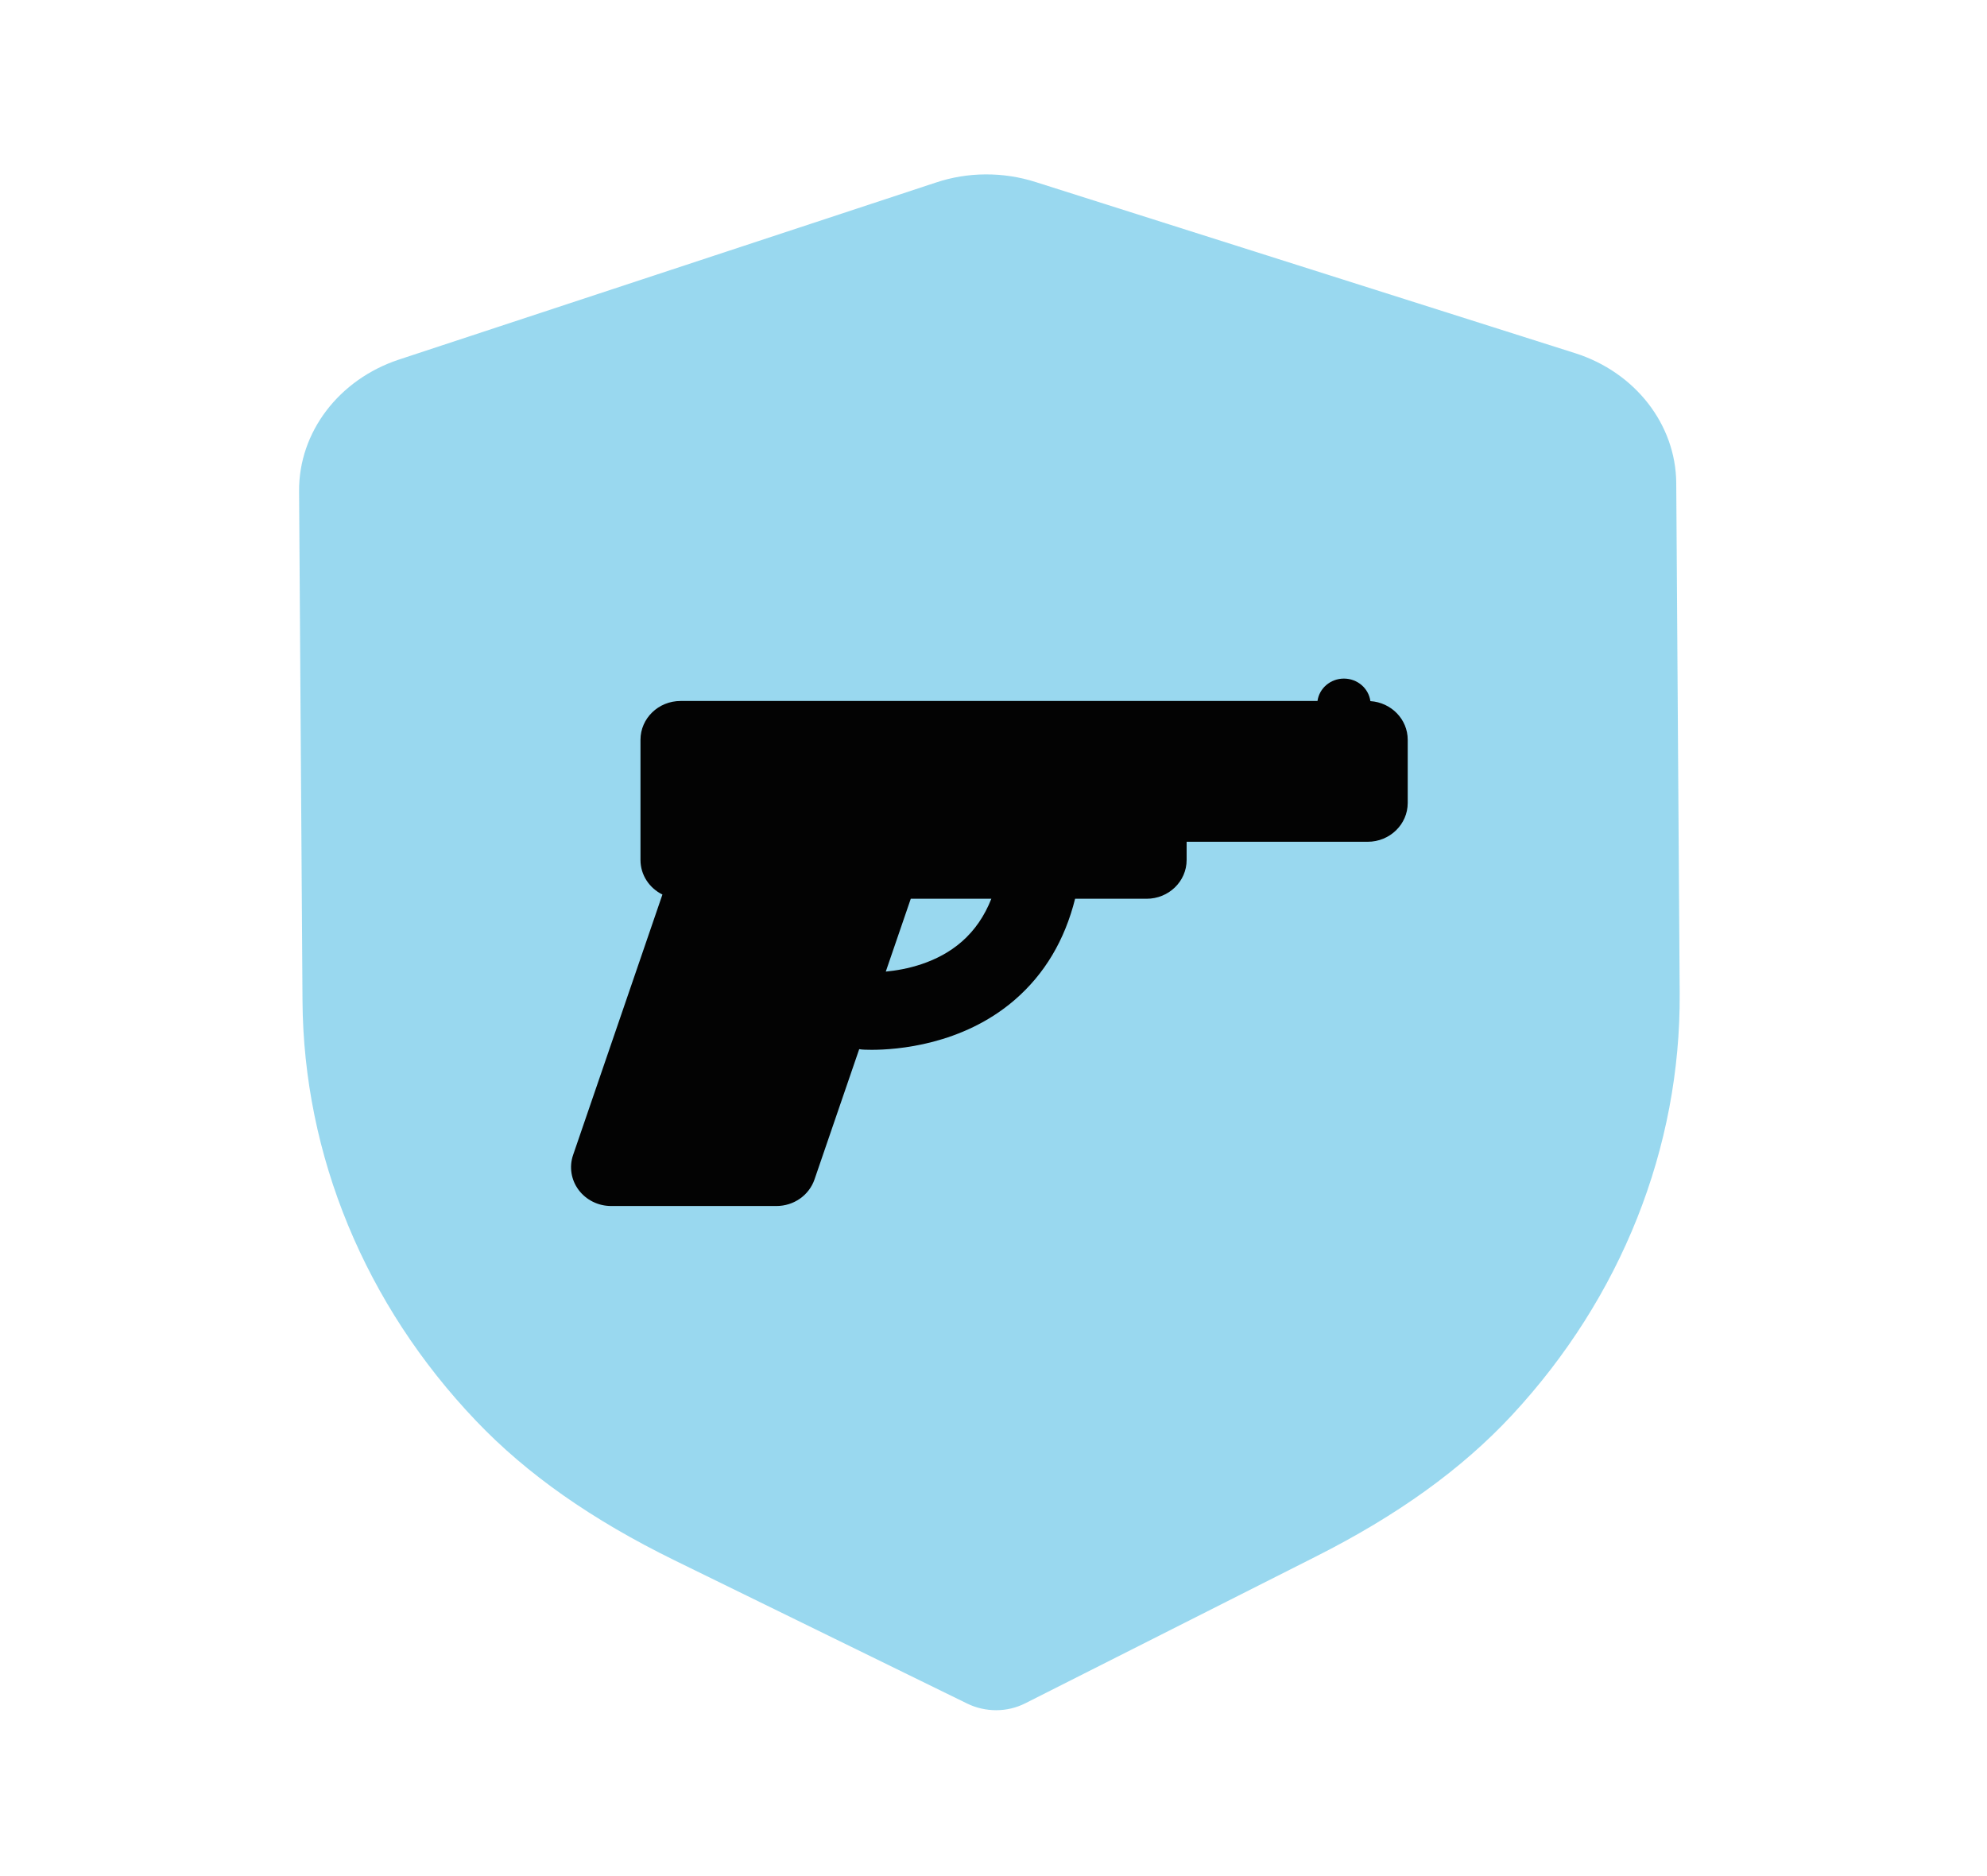
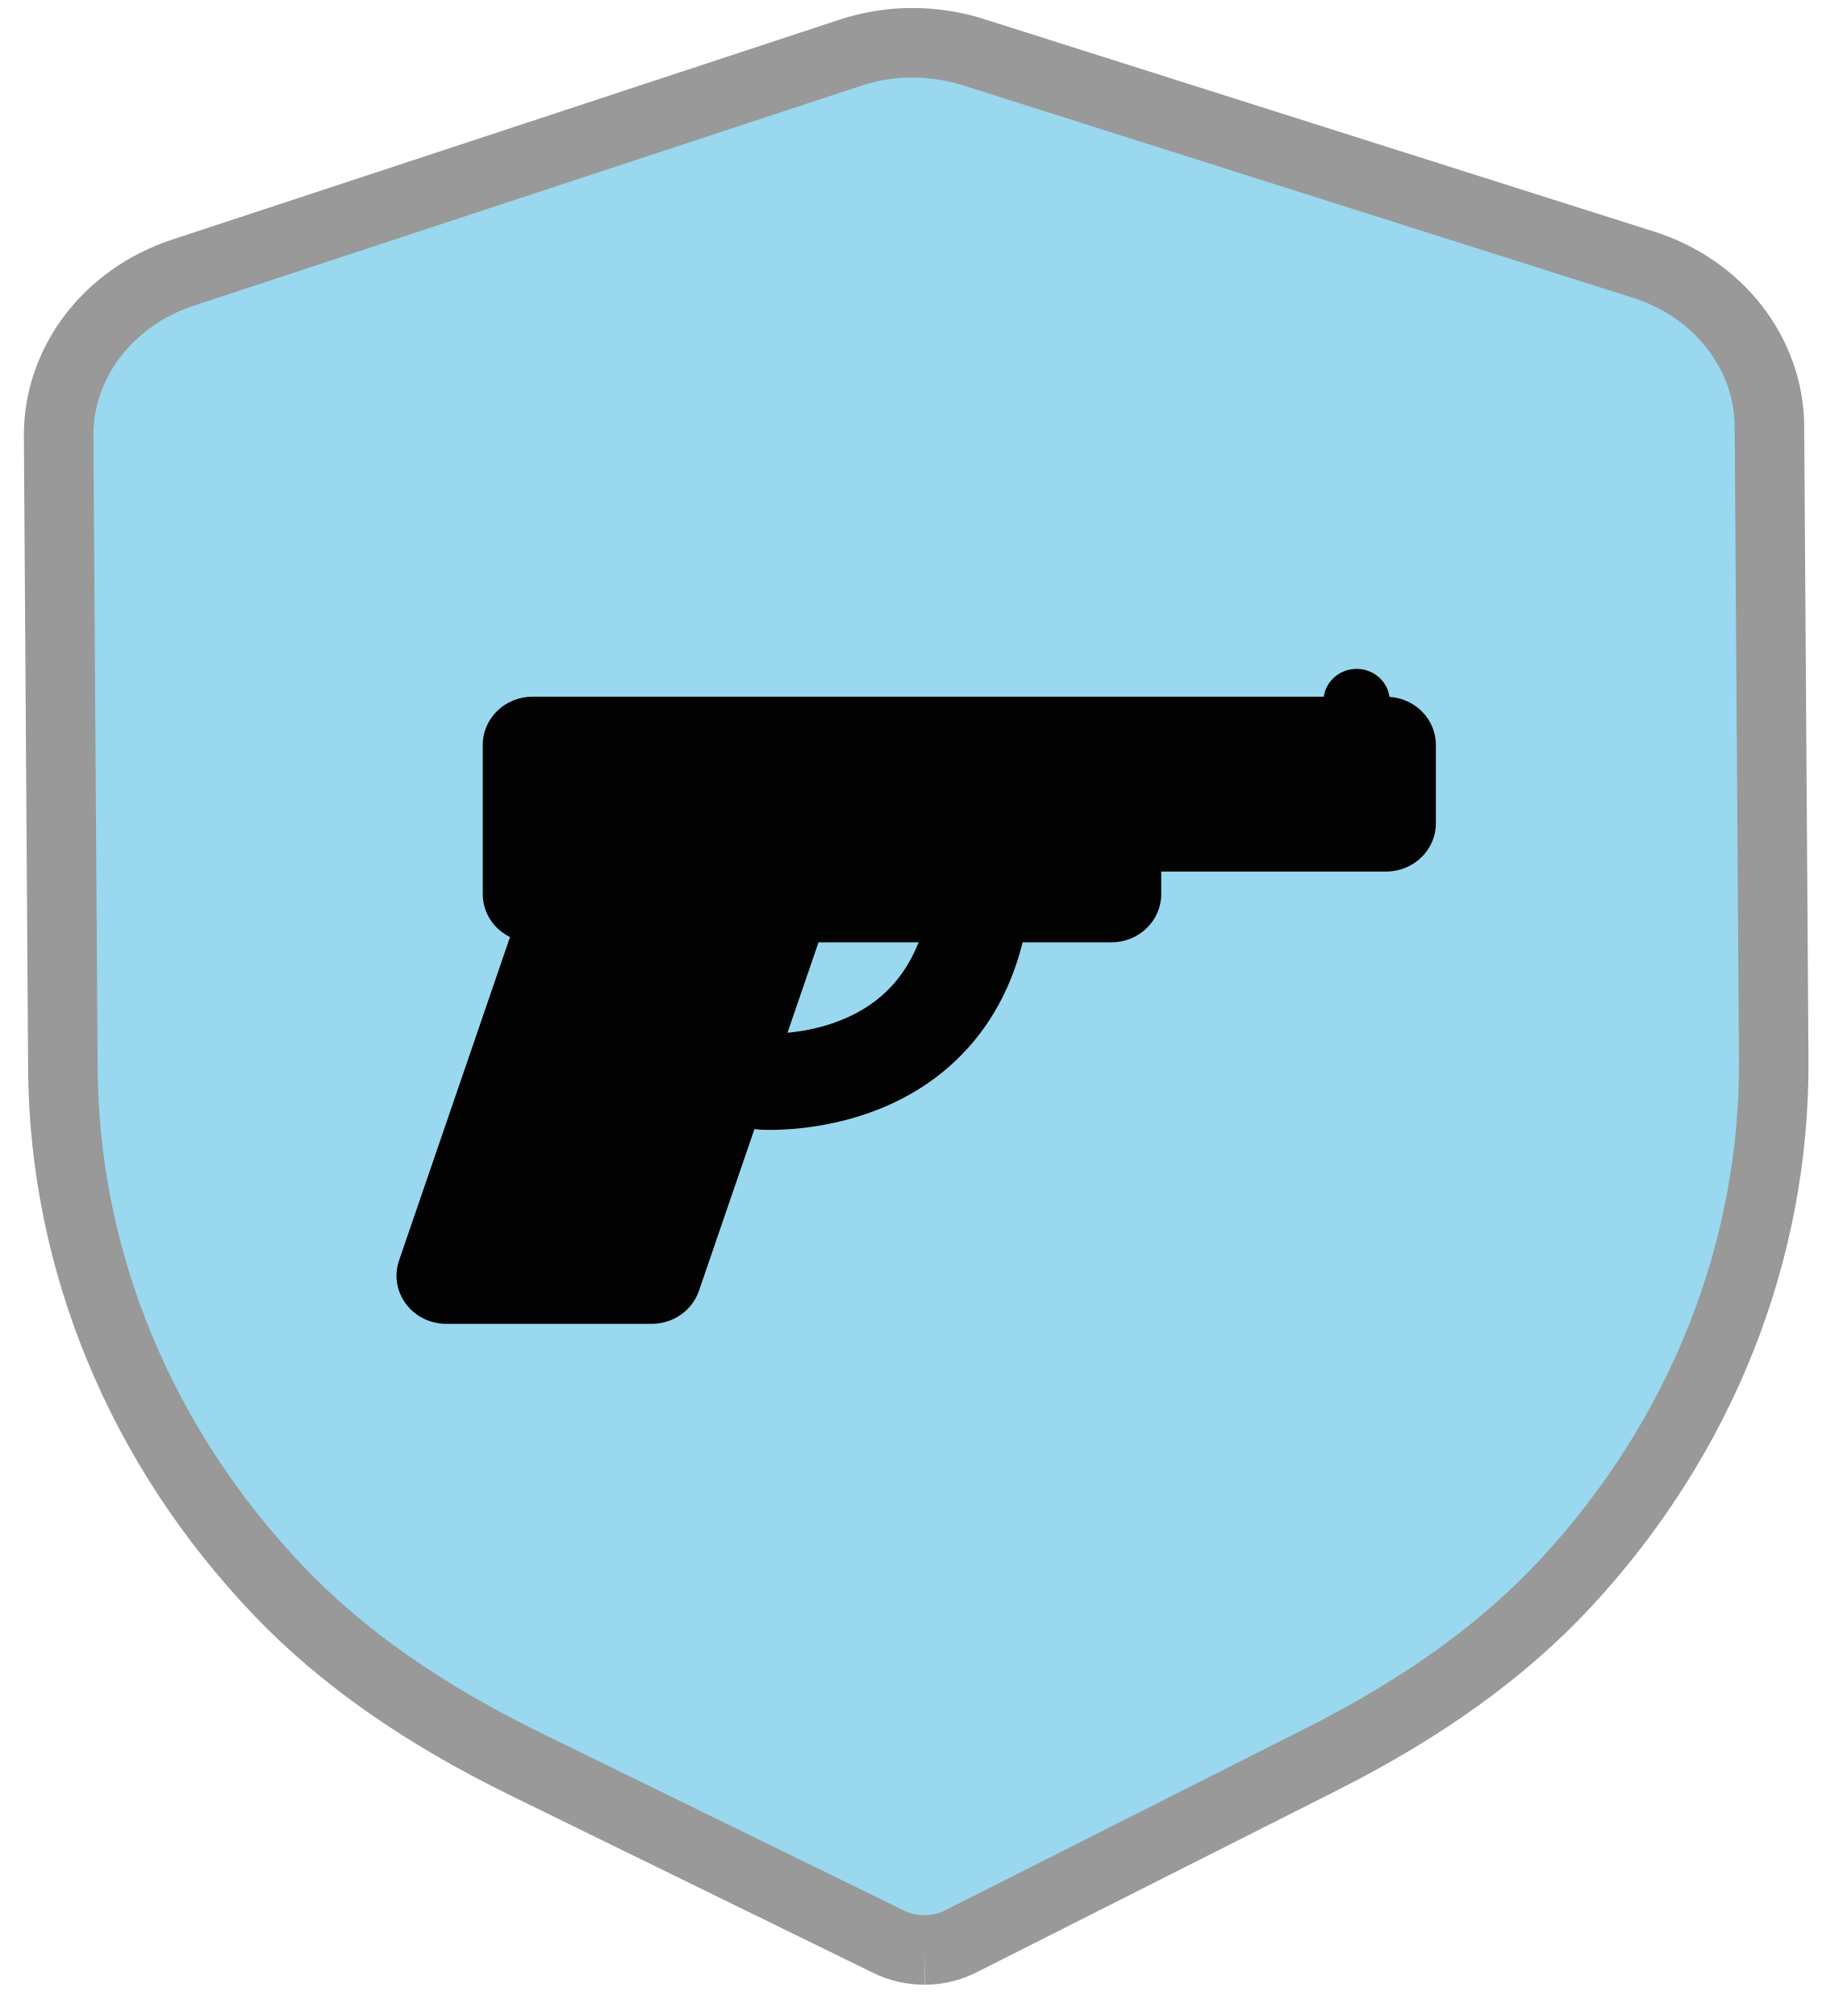
- <svg xmlns="http://www.w3.org/2000/svg" width="71" height="67" viewBox="0 0 71 67" fill="none">
-   <path opacity="0.4" d="M35.604 61.101C35.245 61.101 34.885 61.023 34.561 60.864L24.111 55.75C21.145 54.297 18.826 52.667 17.015 50.768C13.05 46.614 10.844 41.282 10.809 35.751L10.687 17.546C10.672 15.444 12.106 13.559 14.251 12.848L33.439 6.523C34.579 6.139 35.849 6.133 37.009 6.505L56.271 12.614C58.427 13.295 59.885 15.167 59.896 17.266L60.019 35.484C60.057 41.008 57.927 46.361 54.024 50.561C52.233 52.487 49.934 54.142 46.998 55.621L36.641 60.851C36.32 61.015 35.963 61.099 35.604 61.101" fill="#009ED6" />
-   <path d="M48.967 25.049C48.906 24.595 48.507 24.244 48.021 24.244C47.538 24.244 47.139 24.593 47.077 25.044H24.318C23.527 25.044 22.886 25.665 22.886 26.43V30.724C22.886 31.264 23.205 31.73 23.67 31.959L20.478 41.265C20.333 41.687 20.406 42.151 20.675 42.512C20.945 42.873 21.376 43.087 21.836 43.087H27.745C28.362 43.087 28.909 42.705 29.104 42.138L30.701 37.484C30.736 37.489 30.772 37.494 30.808 37.497C30.832 37.499 30.952 37.507 31.146 37.507C32.017 37.507 34.386 37.344 36.263 35.719C37.327 34.798 38.046 33.589 38.416 32.11H40.97C41.761 32.11 42.401 31.49 42.401 30.725V30.074H48.87C49.66 30.074 50.301 29.453 50.301 28.688V26.43C50.301 25.696 49.712 25.098 48.967 25.049ZM34.373 33.637C33.485 34.417 32.347 34.647 31.651 34.712L32.544 32.11H35.423C35.179 32.728 34.828 33.238 34.373 33.637Z" fill="#030303" />
+ <svg xmlns="http://www.w3.org/2000/svg" width="53" height="58" viewBox="0 0 53 58" fill="none">
+   <g opacity="0.4">
+     <path d="M26.604 56.101C26.245 56.101 25.885 56.023 25.561 55.864L15.111 50.75C12.146 49.297 9.826 47.667 8.014 45.767C4.05 41.614 1.844 36.281 1.809 30.75L1.687 12.545C1.672 10.444 3.106 8.558 5.251 7.848L24.439 1.523C25.579 1.138 26.849 1.133 28.009 1.504L47.271 7.614C49.427 8.294 50.885 10.167 50.896 12.265L51.019 30.484C51.057 36.007 48.927 41.361 45.024 45.56C43.233 47.486 40.934 49.141 37.998 50.621L27.641 55.85C27.32 56.015 26.963 56.098 26.604 56.101" fill="#009ED6" />
+     <path d="M26.604 56.101C26.245 56.101 25.885 56.023 25.561 55.864L15.111 50.75C12.146 49.297 9.826 47.667 8.014 45.767C4.05 41.614 1.844 36.281 1.809 30.75L1.687 12.545C1.672 10.444 3.106 8.558 5.251 7.848L24.439 1.523C25.579 1.138 26.849 1.133 28.009 1.504L47.271 7.614C49.427 8.294 50.885 10.167 50.896 12.265L51.019 30.484C51.057 36.007 48.927 41.361 45.024 45.56C43.233 47.486 40.934 49.141 37.998 50.621L27.641 55.85C27.32 56.015 26.963 56.098 26.604 56.101" stroke="black" stroke-width="2" />
+   </g>
+   <path d="M39.967 20.049C39.906 19.595 39.507 19.244 39.021 19.244C38.538 19.244 38.139 19.593 38.077 20.044H15.318C14.527 20.044 13.886 20.664 13.886 21.43V25.724C13.886 26.264 14.205 26.73 14.67 26.959L11.478 36.265C11.333 36.687 11.406 37.151 11.675 37.512C11.944 37.873 12.376 38.087 12.836 38.087H18.745C19.362 38.087 19.909 37.704 20.104 37.138L21.701 32.483C21.736 32.489 21.772 32.494 21.808 32.497C21.832 32.499 21.952 32.507 22.146 32.507C23.017 32.507 25.386 32.344 27.263 30.719C28.326 29.798 29.046 28.589 29.416 27.11H31.97C32.761 27.11 33.401 26.49 33.401 25.724V25.074H39.87C40.66 25.074 41.301 24.453 41.301 23.688V21.43C41.301 20.696 40.712 20.097 39.967 20.049ZM25.373 28.637C24.485 29.417 23.347 29.647 22.651 29.712L23.544 27.11H26.423C26.179 27.728 25.828 28.238 25.373 28.637Z" fill="#030303" />
</svg>
